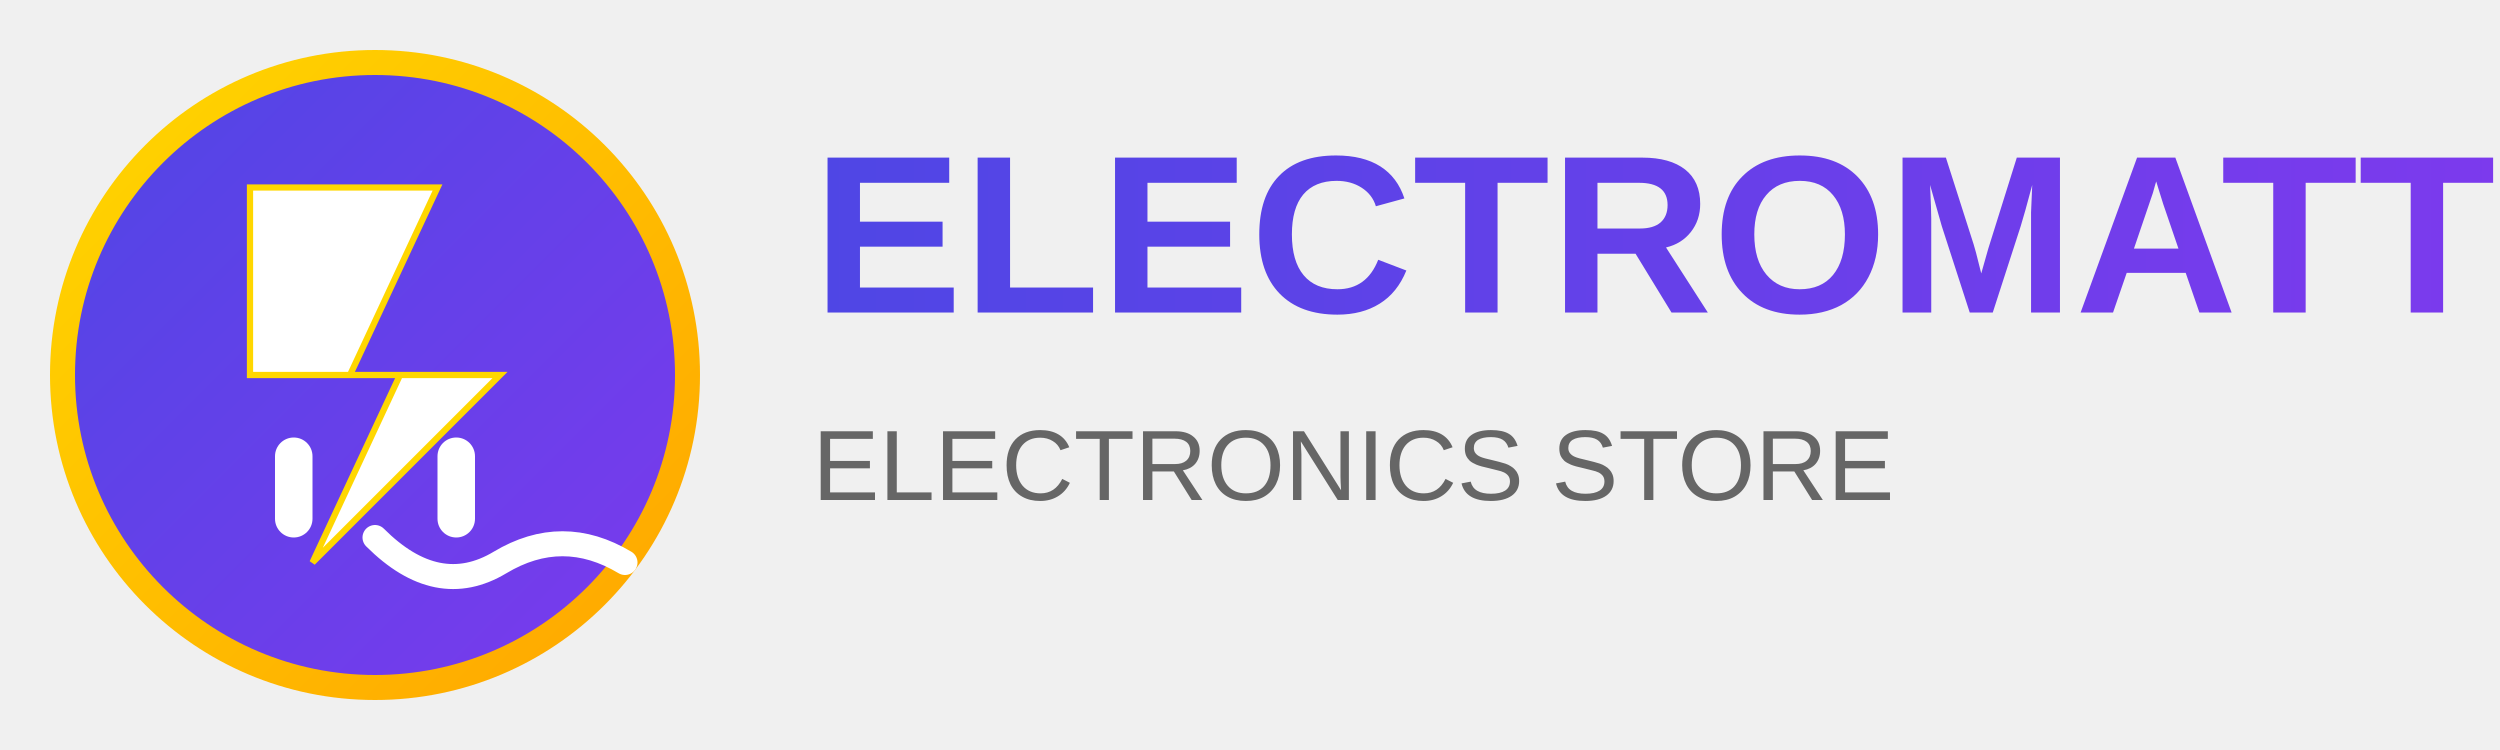
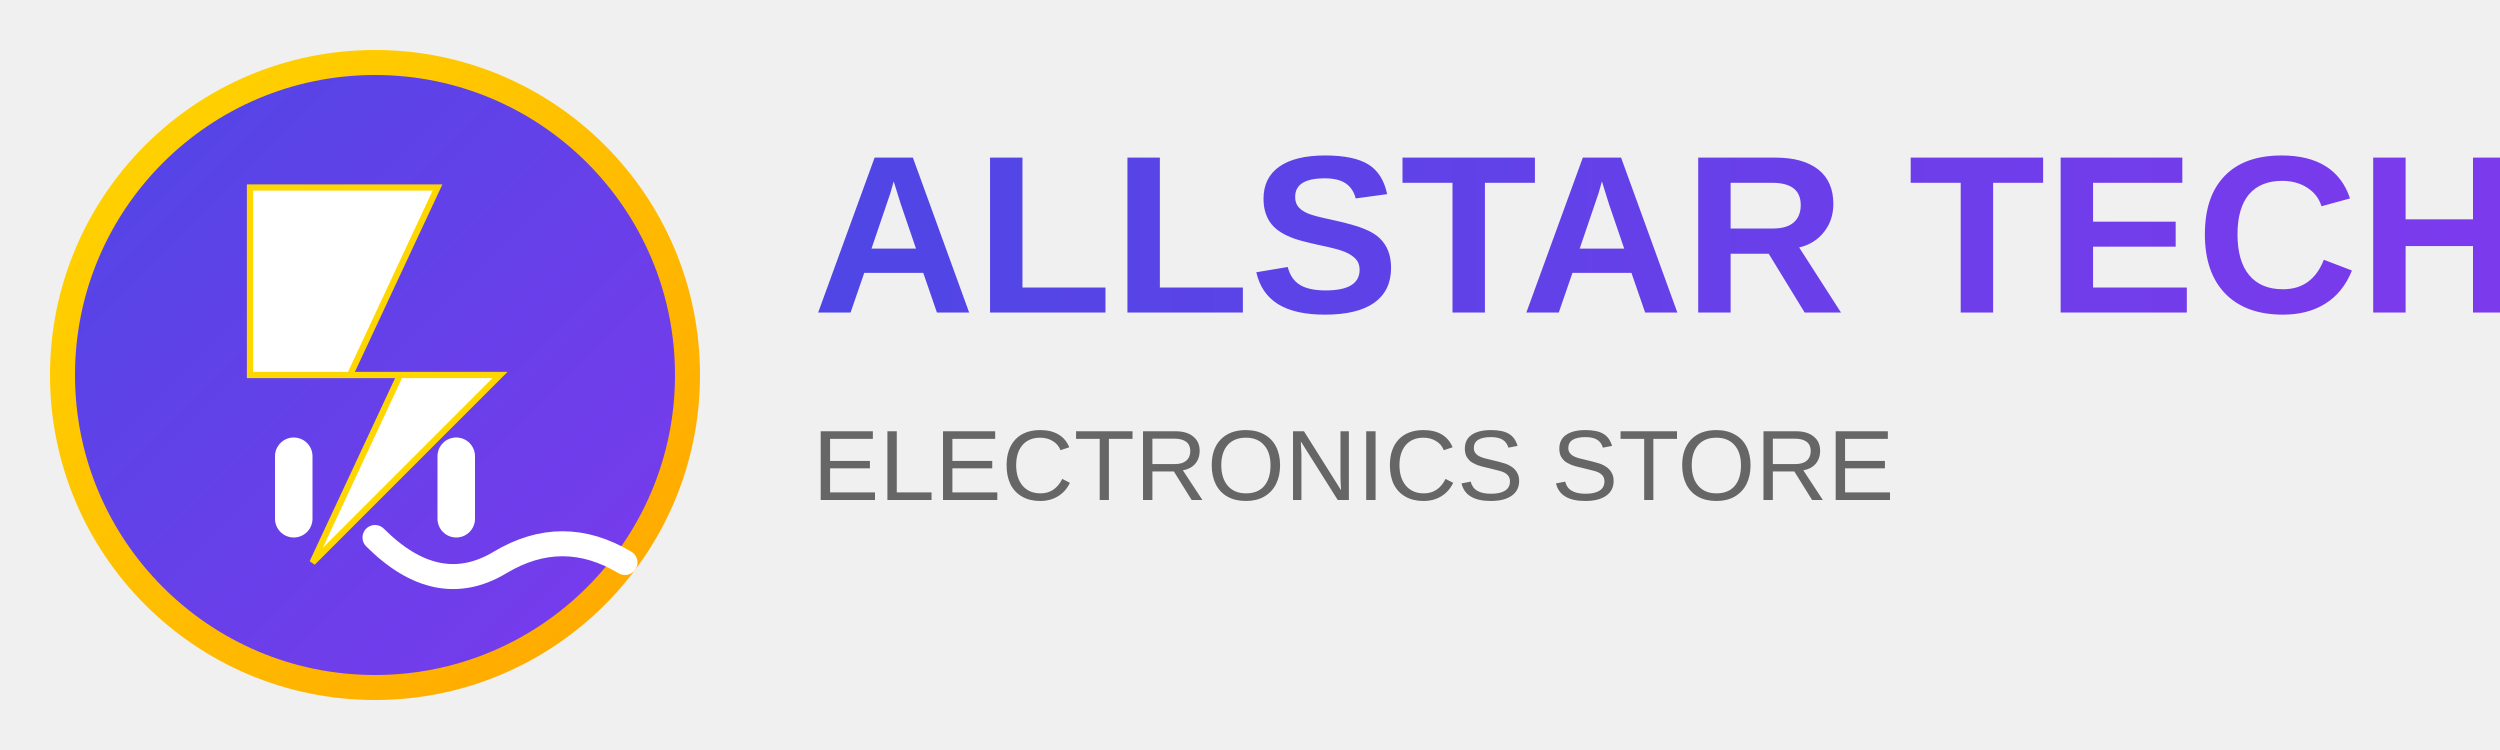
<svg xmlns="http://www.w3.org/2000/svg" width="200" height="60" viewBox="0 0 200 60" fill="none">
  <circle cx="30" cy="30" r="25" fill="url(#gradient1)" stroke="url(#gradient2)" stroke-width="2" />
  <path d="M20 15 L35 15 L28 30 L40 30 L25 45 L32 30 L20 30 Z" fill="#FFFFFF" stroke="#FFD700" stroke-width="0.5" />
  <rect x="22" y="35" width="3" height="8" rx="1.5" fill="#FFFFFF" />
  <rect x="35" y="35" width="3" height="8" rx="1.5" fill="#FFFFFF" />
  <path d="M30 43 Q35 48 40 45 Q45 42 50 45" stroke="#FFFFFF" stroke-width="2" fill="none" stroke-linecap="round" />
-   <text x="65" y="25" font-family="Arial, sans-serif" font-size="18" font-weight="bold" fill="url(#textGradient)">ELECTROMATT</text>
+   <text x="65" y="25" font-family="Arial, sans-serif" font-size="18" font-weight="bold" fill="url(#textGradient)">ALLSTAR TECH</text>
  <text x="65" y="40" font-family="Arial, sans-serif" font-size="8" fill="#666666">ELECTRONICS STORE</text>
  <defs>
    <linearGradient id="gradient1" x1="0%" y1="0%" x2="100%" y2="100%">
      <stop offset="0%" style="stop-color:#4F46E5;stop-opacity:1" />
      <stop offset="100%" style="stop-color:#7C3AED;stop-opacity:1" />
    </linearGradient>
    <linearGradient id="gradient2" x1="0%" y1="0%" x2="100%" y2="100%">
      <stop offset="0%" style="stop-color:#FFD700;stop-opacity:1" />
      <stop offset="100%" style="stop-color:#FFA500;stop-opacity:1" />
    </linearGradient>
    <linearGradient id="textGradient" x1="0%" y1="0%" x2="100%" y2="0%">
      <stop offset="0%" style="stop-color:#4F46E5;stop-opacity:1" />
      <stop offset="100%" style="stop-color:#7C3AED;stop-opacity:1" />
    </linearGradient>
  </defs>
</svg>
